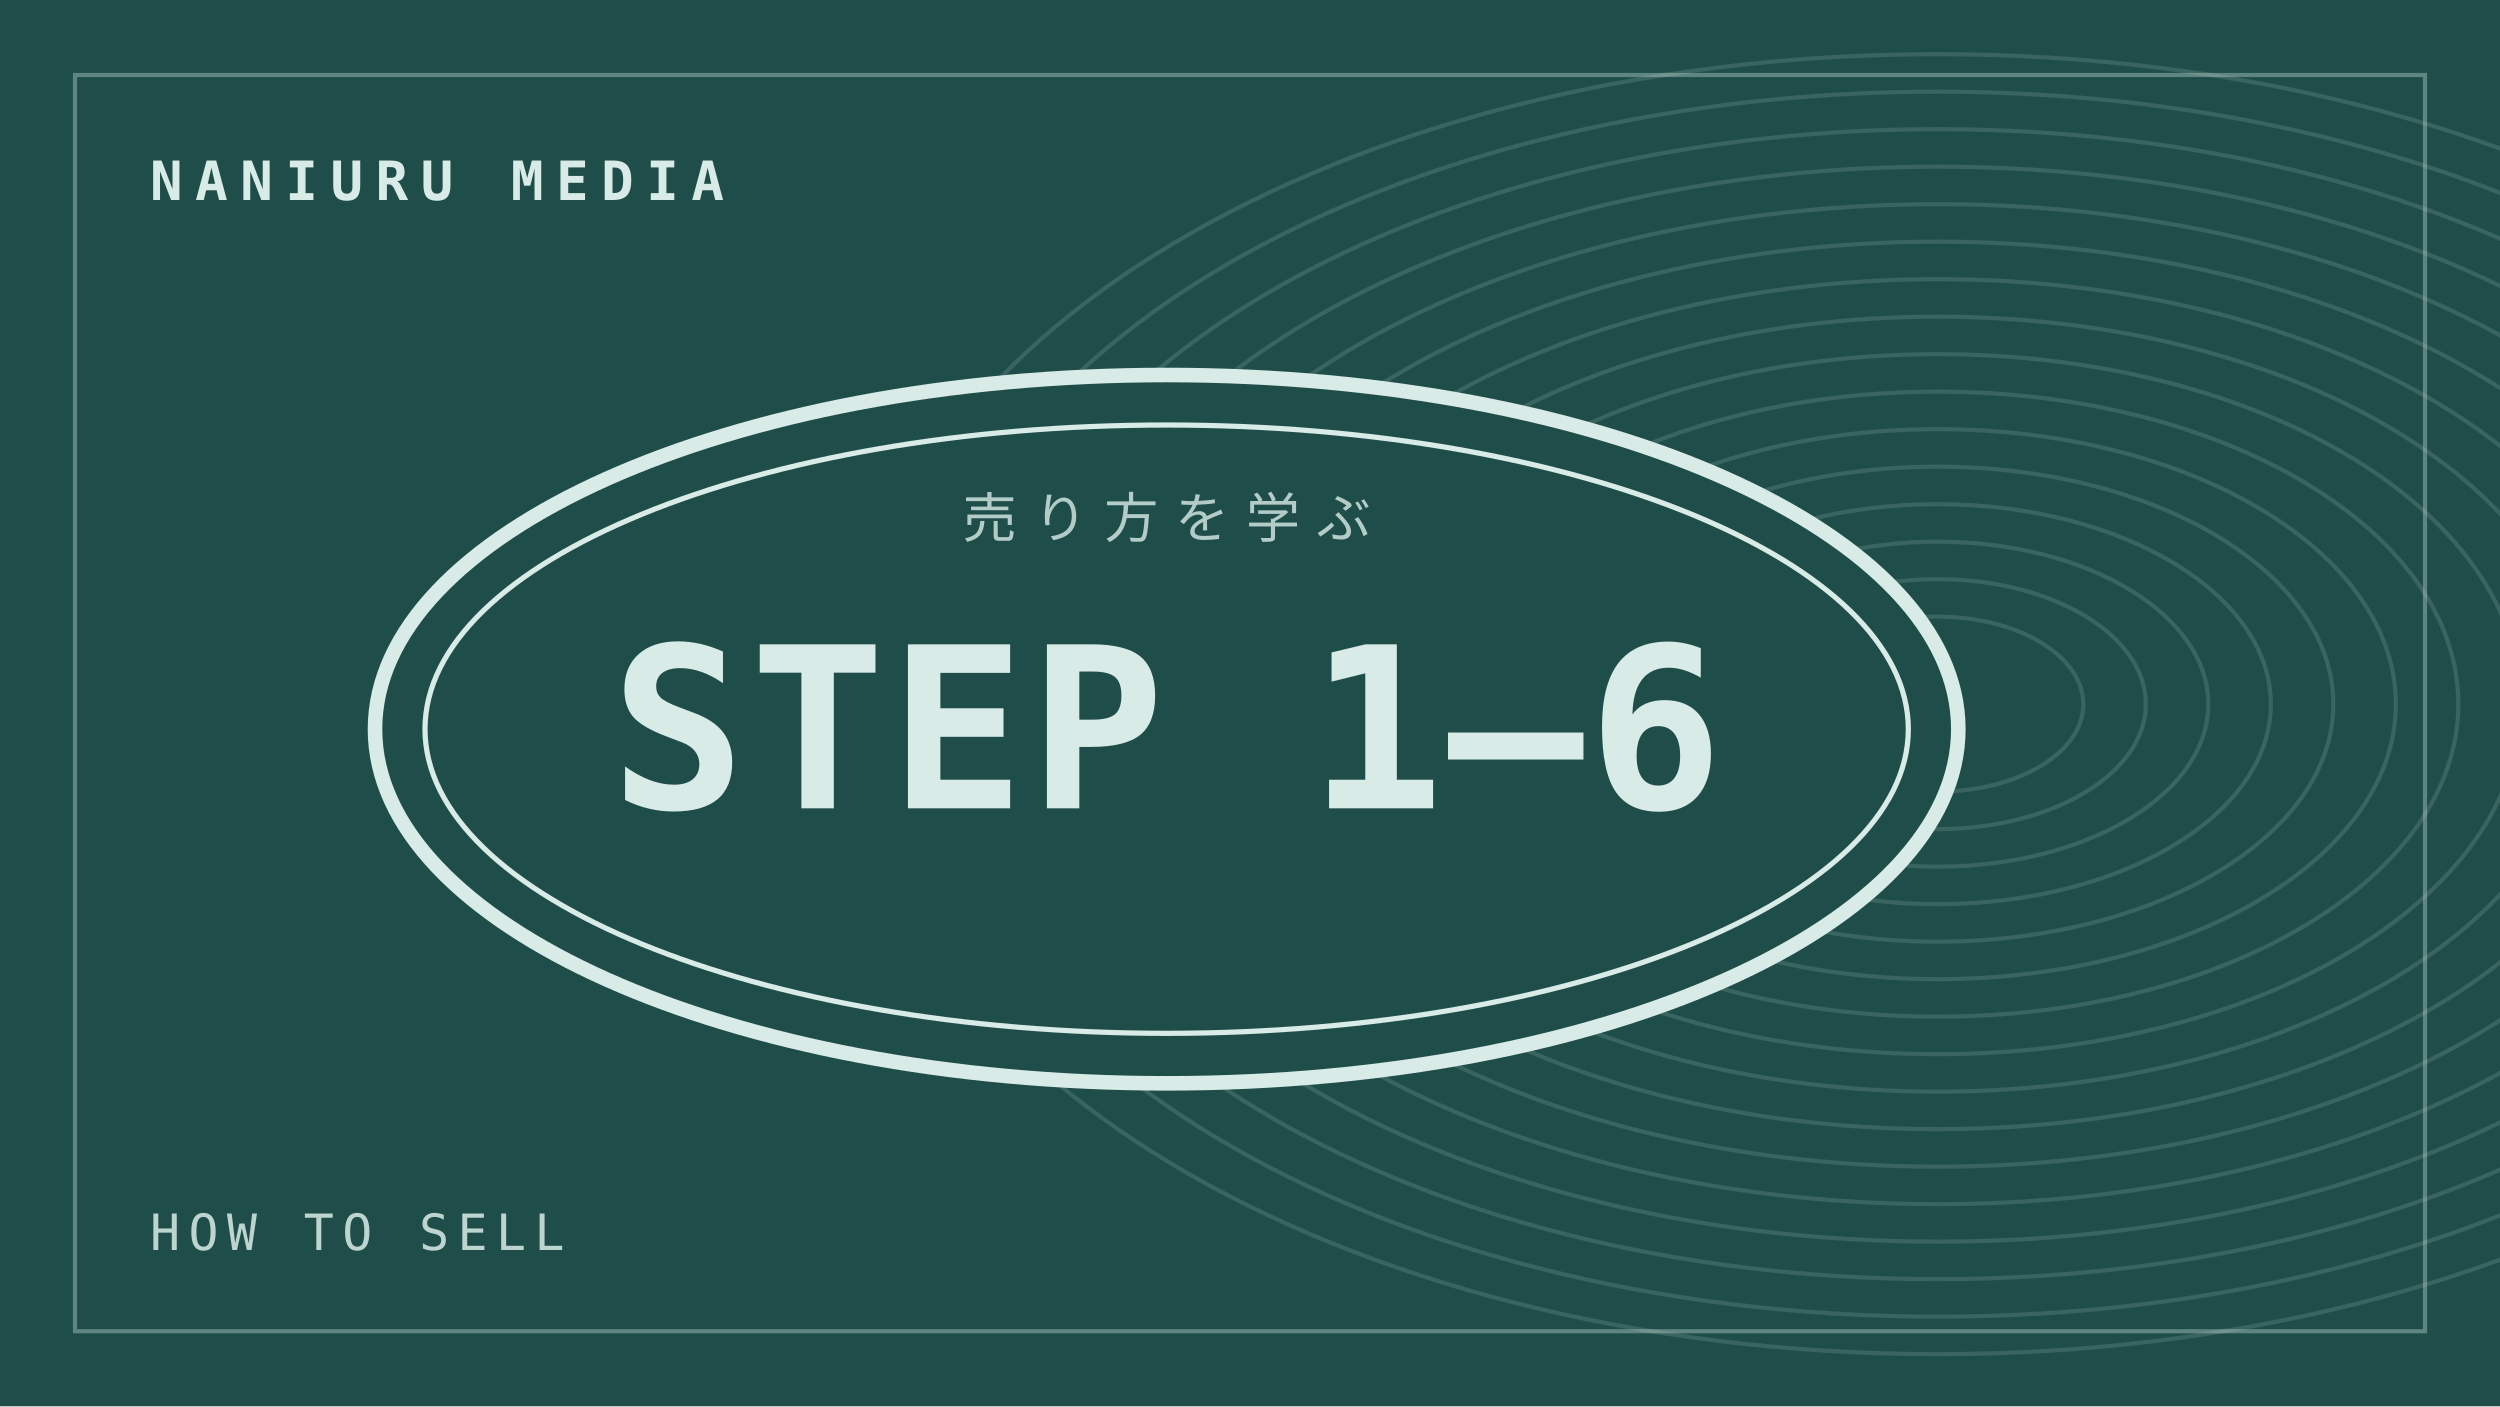
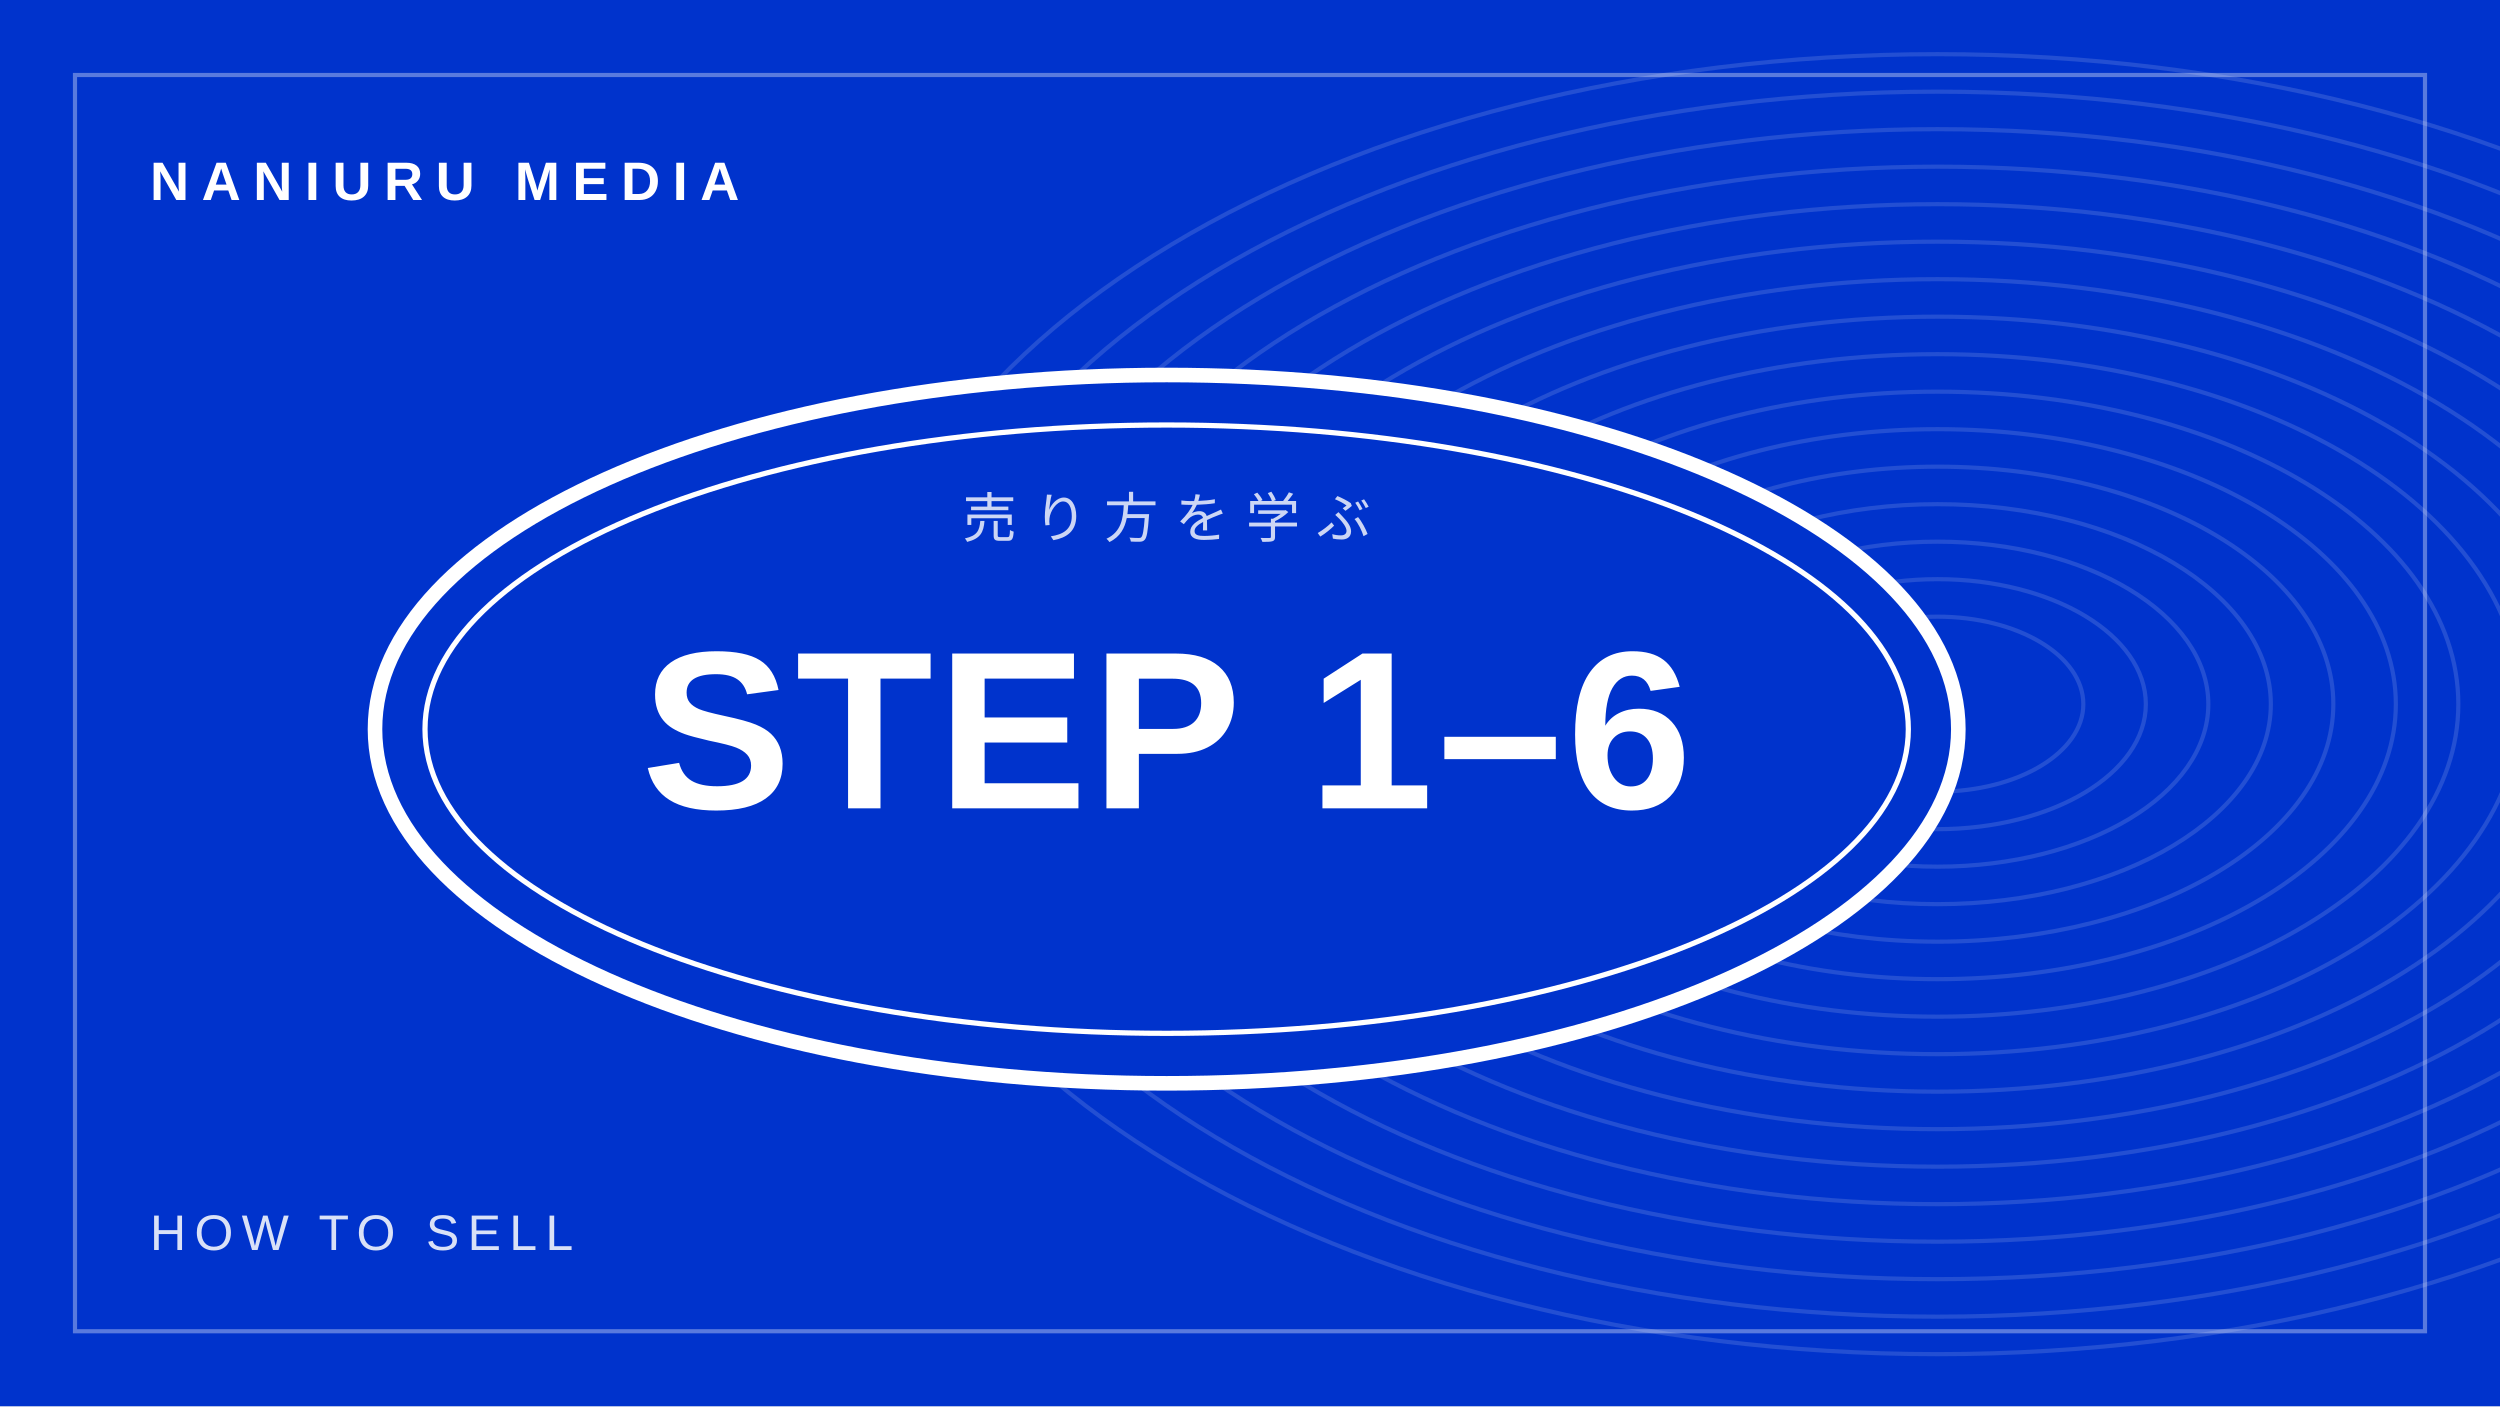
<svg xmlns="http://www.w3.org/2000/svg" viewBox="0 0 1200 675" role="img" aria-label="宅配買取の流れ">
-   <rect width="1200" height="675" fill="#1F4E4A" />
-   <g fill="none" stroke="#D8EBE6" stroke-opacity=".14" stroke-width="2">
+   <rect width="1200" height="675" fill="#0033CC" />
+   <g fill="none" stroke="#FFFFFF" stroke-opacity=".14" stroke-width="2">
    <ellipse cx="930" cy="338" rx="70" ry="42" />
    <ellipse cx="930" cy="338" rx="100" ry="60" />
    <ellipse cx="930" cy="338" rx="130" ry="78" />
    <ellipse cx="930" cy="338" rx="160" ry="96" />
    <ellipse cx="930" cy="338" rx="190" ry="114" />
    <ellipse cx="930" cy="338" rx="220" ry="132" />
    <ellipse cx="930" cy="338" rx="250" ry="150" />
    <ellipse cx="930" cy="338" rx="280" ry="168" />
    <ellipse cx="930" cy="338" rx="310" ry="186" />
    <ellipse cx="930" cy="338" rx="340" ry="204" />
    <ellipse cx="930" cy="338" rx="370" ry="222" />
    <ellipse cx="930" cy="338" rx="400" ry="240" />
    <ellipse cx="930" cy="338" rx="430" ry="258" />
    <ellipse cx="930" cy="338" rx="460" ry="276" />
    <ellipse cx="930" cy="338" rx="490" ry="294" />
    <ellipse cx="930" cy="338" rx="520" ry="312" />
  </g>
-   <rect x="36" y="36" width="1128" height="603" fill="none" stroke="#D8EBE6" stroke-opacity=".35" stroke-width="2" />
-   <text x="72" y="96" fill="#D8EBE6" font-family="'IBM Plex Mono',Menlo,Consolas,monospace" font-size="26" letter-spacing="6" font-weight="600">NANIURU MEDIA</text>
-   <text x="72" y="600" fill="#D8EBE6" fill-opacity=".85" font-family="'IBM Plex Mono',Menlo,Consolas,monospace" font-size="24" letter-spacing="4">HOW TO SELL</text>
+   <rect x="36" y="36" width="1128" height="603" fill="none" stroke="#FFFFFF" stroke-opacity=".35" stroke-width="2" />
+   <text x="72" y="96" fill="#FFFFFF" font-family="'Overused Grotesk Variable','Helvetica Neue',Arial,sans-serif" font-size="26" letter-spacing="6" font-weight="600">NANIURU MEDIA</text>
+   <text x="72" y="600" fill="#FFFFFF" fill-opacity=".85" font-family="'Overused Grotesk Variable','Helvetica Neue',Arial,sans-serif" font-size="24" letter-spacing="4">HOW TO SELL</text>
  <g transform="translate(560 350)">
-     <ellipse rx="380" ry="170" fill="#1F4E4A" stroke="#D8EBE6" stroke-width="7" />
-     <ellipse rx="356" ry="146" fill="none" stroke="#D8EBE6" stroke-width="2.5" />
-     <text y="38" text-anchor="middle" fill="#D8EBE6" font-family="'IBM Plex Mono',Menlo,Consolas,monospace" font-weight="600" font-size="108" letter-spacing="2">STEP 1–6</text>
-     <text y="-92" text-anchor="middle" fill="#D8EBE6" fill-opacity=".8" font-family="'Noto Sans JP','Hiragino Sans',sans-serif" font-size="26" letter-spacing="8">売り方を学ぶ</text>
+     <ellipse rx="380" ry="170" fill="#0033CC" stroke="#FFFFFF" stroke-width="7" />
+     <ellipse rx="356" ry="146" fill="none" stroke="#FFFFFF" stroke-width="2.5" />
+     <text y="38" text-anchor="middle" fill="#FFFFFF" font-family="'Overused Grotesk Variable','Helvetica Neue',Arial,sans-serif" font-weight="600" font-size="108" letter-spacing="2">STEP 1–6</text>
+     <text y="-92" text-anchor="middle" fill="#FFFFFF" fill-opacity=".8" font-family="'Yu Gothic','Hiragino Sans',sans-serif" font-size="26" letter-spacing="8">売り方を学ぶ</text>
  </g>
</svg>
